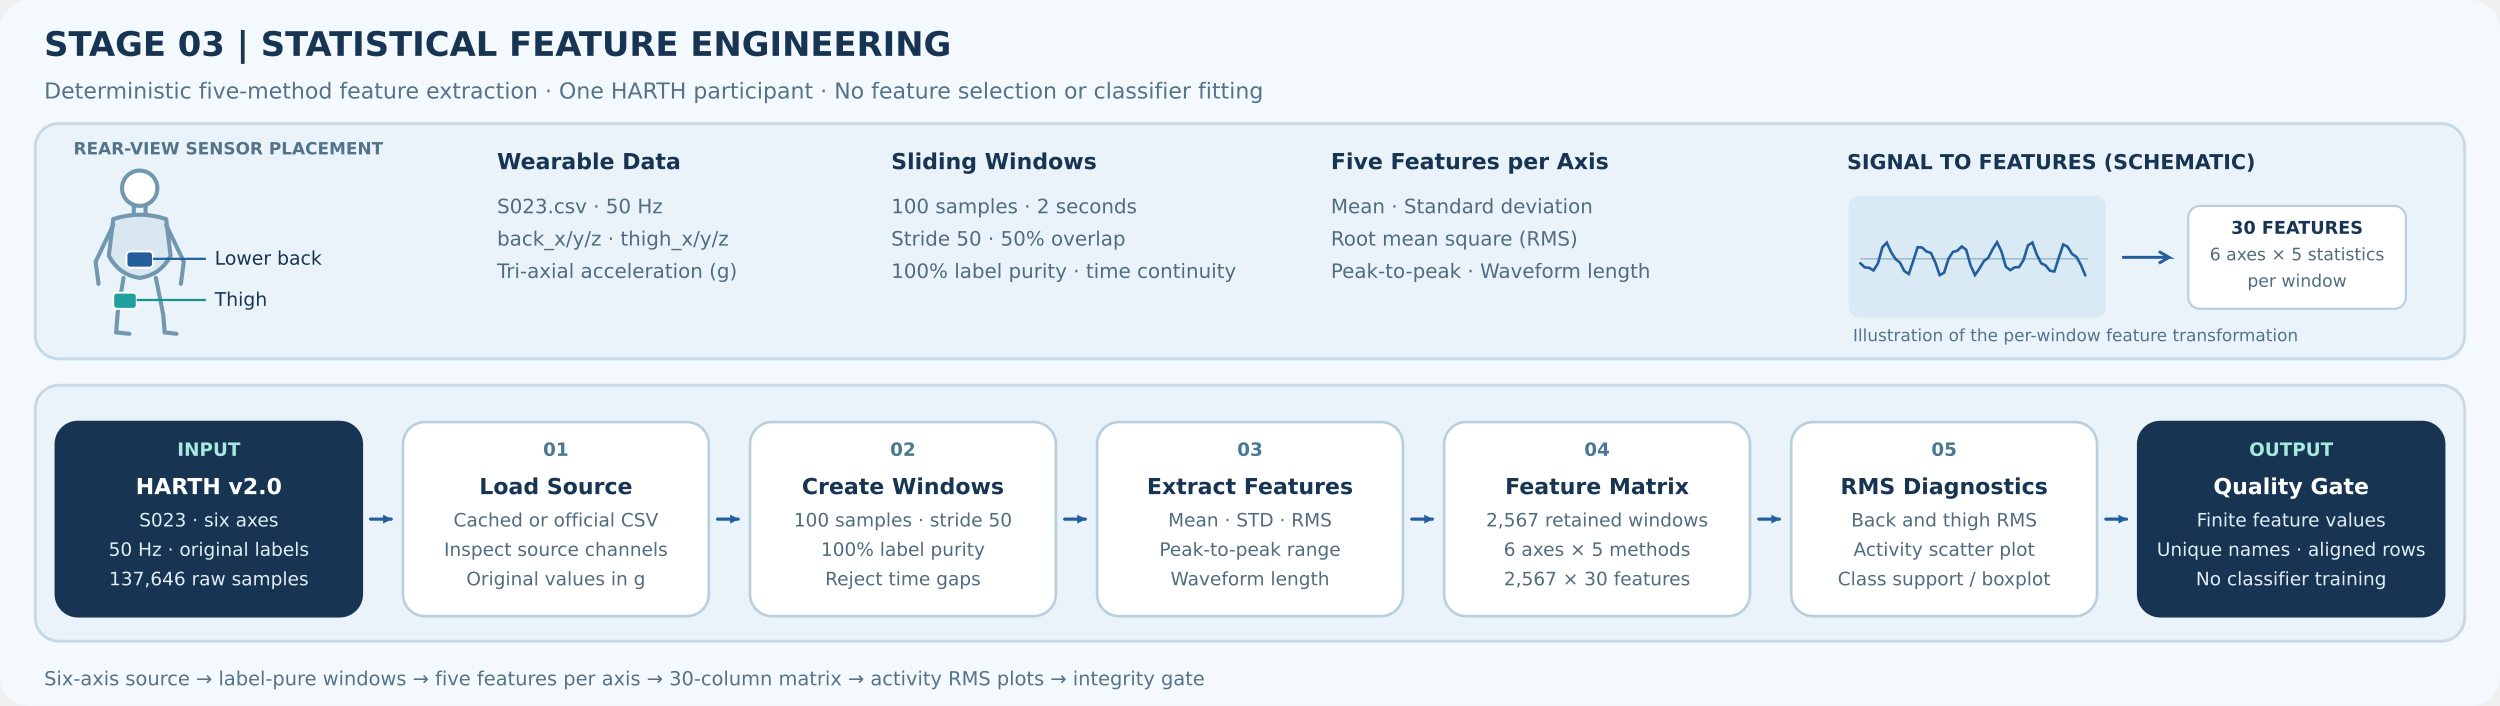
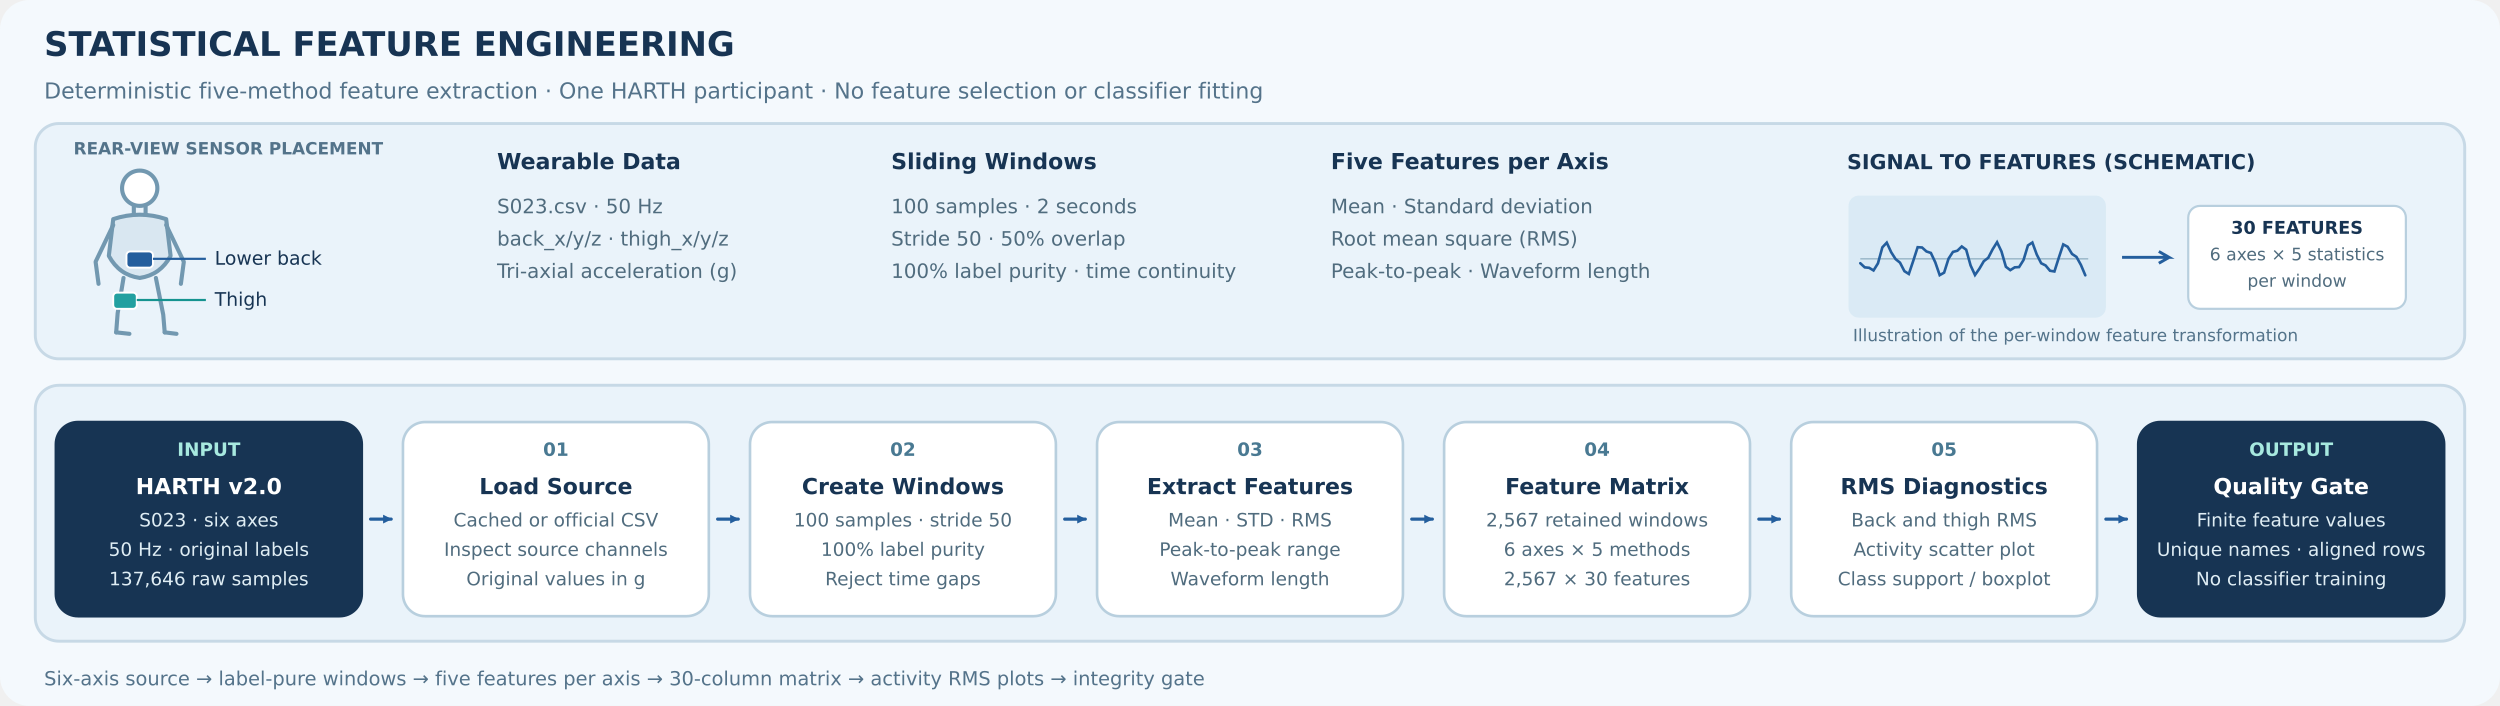
<svg xmlns="http://www.w3.org/2000/svg" width="1700" height="480" viewBox="0 0 1700 480" role="img" aria-labelledby="title desc">
  <defs>
    <marker id="small-arrow" markerUnits="userSpaceOnUse" markerWidth="6" markerHeight="6" refX="5.5" refY="3" orient="auto">
      <path d="M0 0 L6 3 L0 6 Z" fill="#245E9D" />
    </marker>
  </defs>
  <rect width="1700" height="480" rx="20" fill="#F4F9FD" />
  <g font-family="DejaVu Sans, Arial, sans-serif">
-     <text x="30" y="38" font-size="23" font-weight="700" fill="#173453">STAGE 03 | STATISTICAL FEATURE ENGINEERING</text>
+     <text x="30" y="38" font-size="23" font-weight="700" fill="#173453">STATISTICAL FEATURE ENGINEERING</text>
    <text x="30" y="67" font-size="15" fill="#54738A">Deterministic five-method feature extraction · One HARTH participant · No feature selection or classifier fitting</text>
    <rect x="24" y="84" width="1652" height="160" rx="16" fill="#EAF3FA" stroke="#C7D9E6" stroke-width="2" />
    <rect x="24" y="262" width="1652" height="174" rx="16" fill="#EAF3FA" stroke="#C7D9E6" stroke-width="2" />
    <g aria-label="Rear-view sensor placement: lower back and thigh">
      <text x="50" y="105" font-size="11.5" font-weight="700" fill="#53738A">REAR-VIEW SENSOR PLACEMENT</text>
      <g stroke="#7298B0" stroke-width="2.8" stroke-linecap="round" stroke-linejoin="round">
        <circle cx="95" cy="128" r="12" fill="#FFFFFF" />
        <path d="M91 140 L91 147 M99 140 L99 147" fill="none" />
        <path d="M77 149 Q95 143 113 149 L116 174 Q109 187 95 189 Q81 187 74 174 Z" fill="#D9E7F1" />
        <path d="M77 153 L65 178 L67 193 M113 153 L125 178 L123 193" fill="none" />
        <path d="M84 189 L80 213 L79 226 M106 189 L111 214 L112 226" fill="none" />
        <path d="M79 226 L88 227 M112 226 L120 227" fill="none" />
      </g>
      <rect x="86" y="171" width="18" height="11" rx="2.5" fill="#245E9D" stroke="#FFFFFF" stroke-width="1.3" />
      <rect x="77" y="199" width="16" height="11" rx="2.5" fill="#22A0A0" stroke="#FFFFFF" stroke-width="1.3" />
      <path d="M104 176 H140" stroke="#245E9D" stroke-width="1.5" />
      <text x="146" y="180" font-size="12.8" fill="#173453">Lower back</text>
      <path d="M93 204 H140" stroke="#15938F" stroke-width="1.5" />
      <text x="146" y="208" font-size="12.8" fill="#173453">Thigh</text>
    </g>
    <g>
      <text x="338" y="115" font-size="15" font-weight="700" fill="#173453">Wearable Data</text>
      <text x="338" y="145" font-size="13.5" fill="#506C7E">S023.csv · 50 Hz</text>
      <text x="338" y="167" font-size="13.5" fill="#506C7E">back_x/y/z · thigh_x/y/z</text>
      <text x="338" y="189" font-size="13.5" fill="#506C7E">Tri-axial acceleration (g)</text>
    </g>
    <g>
      <text x="606" y="115" font-size="15" font-weight="700" fill="#173453">Sliding Windows</text>
      <text x="606" y="145" font-size="13.5" fill="#506C7E">100 samples · 2 seconds</text>
      <text x="606" y="167" font-size="13.5" fill="#506C7E">Stride 50 · 50% overlap</text>
      <text x="606" y="189" font-size="13.5" fill="#506C7E">100% label purity · time continuity</text>
    </g>
    <g>
      <text x="905" y="115" font-size="15" font-weight="700" fill="#173453">Five Features per Axis</text>
      <text x="905" y="145" font-size="13.5" fill="#506C7E">Mean · Standard deviation</text>
      <text x="905" y="167" font-size="13.5" fill="#506C7E">Root mean square (RMS)</text>
      <text x="905" y="189" font-size="13.5" fill="#506C7E">Peak-to-peak · Waveform length</text>
    </g>
    <g aria-label="Illustrative feature extraction, not an observed signal">
      <text x="1256" y="115" font-size="14" font-weight="700" fill="#173453">SIGNAL TO FEATURES (SCHEMATIC)</text>
      <rect x="1257" y="133" width="175" height="83" rx="7" fill="#D4E7F3" opacity="0.75" />
      <line x1="1265" y1="176" x2="1420" y2="176" stroke="#99B7C8" stroke-width="1" />
      <path d="M1265.0 179.0 L1268.0 181.8 L1271.0 182.1 L1274.0 183.9 L1277.0 179.1 L1280.0 168.2 L1283.0 165.0 L1286.0 171.5 L1289.0 176.2 L1292.0 178.6 L1295.0 184.4 L1298.0 186.3 L1301.0 177.4 L1304.0 168.1 L1307.0 168.3 L1310.0 171.0 L1313.0 172.0 L1316.0 178.4 L1319.0 187.1 L1322.0 185.4 L1325.0 175.9 L1328.0 171.3 L1331.0 170.5 L1334.0 167.6 L1337.0 169.8 L1340.0 180.5 L1343.0 187.0 L1346.0 182.7 L1349.0 177.6 L1352.0 175.3 L1355.0 169.5 L1358.0 164.7 L1361.0 171.0 L1364.0 181.4 L1367.0 183.7 L1370.0 181.8 L1373.0 181.6 L1376.0 176.8 L1379.0 166.9 L1382.0 164.9 L1385.0 173.1 L1388.0 179.0 L1391.0 180.5 L1394.0 184.1 L1397.0 184.6 L1400.0 175.2 L1403.0 166.2 L1406.0 167.8 L1409.0 172.7 L1412.0 174.7 L1415.0 180.1 L1418.0 187.2" fill="none" stroke="#245E9D" stroke-width="1.8" stroke-linecap="round" />
      <path d="M1443 175 H1475 L1468 171 M1475 175 L1468 179" fill="none" stroke="#245E9D" stroke-width="2" />
      <rect x="1488" y="140" width="148" height="70" rx="8" fill="#FFFFFF" stroke="#B8CFDE" stroke-width="1.5" />
      <text x="1562" y="159" text-anchor="middle" font-size="12" font-weight="700" fill="#173453">30 FEATURES</text>
      <text x="1562" y="177" text-anchor="middle" font-size="11.7" fill="#506C7E">6 axes × 5 statistics</text>
      <text x="1562" y="195" text-anchor="middle" font-size="11.7" fill="#506C7E">per window</text>
      <text x="1260" y="232" font-size="11.5" fill="#53738A">Illustration of the per-window feature transformation</text>
    </g>
    <g aria-label="Six uniform compact workflow arrows">
      <path d="M252 353 H266" fill="none" stroke="#245E9D" stroke-width="2.2" stroke-linecap="round" marker-end="url(#small-arrow)" />
      <path d="M488 353 H502" fill="none" stroke="#245E9D" stroke-width="2.2" stroke-linecap="round" marker-end="url(#small-arrow)" />
      <path d="M724 353 H738" fill="none" stroke="#245E9D" stroke-width="2.2" stroke-linecap="round" marker-end="url(#small-arrow)" />
      <path d="M960 353 H974" fill="none" stroke="#245E9D" stroke-width="2.2" stroke-linecap="round" marker-end="url(#small-arrow)" />
      <path d="M1196 353 H1210" fill="none" stroke="#245E9D" stroke-width="2.2" stroke-linecap="round" marker-end="url(#small-arrow)" />
      <path d="M1432 353 H1446" fill="none" stroke="#245E9D" stroke-width="2.2" stroke-linecap="round" marker-end="url(#small-arrow)" />
    </g>
    <g aria-label="Seven sequential processing stages">
      <g class="process-block">
        <rect x="38" y="287" width="208" height="132" rx="15" fill="#173453" stroke="#173453" stroke-width="1.8" />
        <text x="142" y="310" text-anchor="middle" font-size="12.5" font-weight="700" fill="#A7E9DF">INPUT</text>
        <text x="142" y="336" text-anchor="middle" font-size="15" font-weight="700" fill="#FFFFFF">HARTH v2.0</text>
        <text x="142" y="358" text-anchor="middle" font-size="12.6" fill="#DFEDF4">S023 · six axes</text>
        <text x="142" y="378" text-anchor="middle" font-size="12.6" fill="#DFEDF4">50 Hz · original labels</text>
        <text x="142" y="398" text-anchor="middle" font-size="12.6" fill="#DFEDF4">137,646 raw samples</text>
      </g>
      <g class="process-block">
        <rect x="274" y="287" width="208" height="132" rx="15" fill="#FFFFFF" stroke="#B8CFDE" stroke-width="1.8" />
        <text x="378" y="310" text-anchor="middle" font-size="12.5" font-weight="700" fill="#497992">01</text>
        <text x="378" y="336" text-anchor="middle" font-size="15" font-weight="700" fill="#173453">Load Source</text>
        <text x="378" y="358" text-anchor="middle" font-size="12.6" fill="#506C7E">Cached or official CSV</text>
        <text x="378" y="378" text-anchor="middle" font-size="12.6" fill="#506C7E">Inspect source channels</text>
        <text x="378" y="398" text-anchor="middle" font-size="12.6" fill="#506C7E">Original values in g</text>
      </g>
      <g class="process-block">
        <rect x="510" y="287" width="208" height="132" rx="15" fill="#FFFFFF" stroke="#B8CFDE" stroke-width="1.8" />
        <text x="614" y="310" text-anchor="middle" font-size="12.5" font-weight="700" fill="#497992">02</text>
        <text x="614" y="336" text-anchor="middle" font-size="15" font-weight="700" fill="#173453">Create Windows</text>
        <text x="614" y="358" text-anchor="middle" font-size="12.6" fill="#506C7E">100 samples · stride 50</text>
        <text x="614" y="378" text-anchor="middle" font-size="12.6" fill="#506C7E">100% label purity</text>
        <text x="614" y="398" text-anchor="middle" font-size="12.6" fill="#506C7E">Reject time gaps</text>
      </g>
      <g class="process-block">
        <rect x="746" y="287" width="208" height="132" rx="15" fill="#FFFFFF" stroke="#B8CFDE" stroke-width="1.8" />
        <text x="850" y="310" text-anchor="middle" font-size="12.5" font-weight="700" fill="#497992">03</text>
        <text x="850" y="336" text-anchor="middle" font-size="15" font-weight="700" fill="#173453">Extract Features</text>
        <text x="850" y="358" text-anchor="middle" font-size="12.6" fill="#506C7E">Mean · STD · RMS</text>
        <text x="850" y="378" text-anchor="middle" font-size="12.6" fill="#506C7E">Peak-to-peak range</text>
        <text x="850" y="398" text-anchor="middle" font-size="12.6" fill="#506C7E">Waveform length</text>
      </g>
      <g class="process-block">
        <rect x="982" y="287" width="208" height="132" rx="15" fill="#FFFFFF" stroke="#B8CFDE" stroke-width="1.8" />
        <text x="1086" y="310" text-anchor="middle" font-size="12.5" font-weight="700" fill="#497992">04</text>
        <text x="1086" y="336" text-anchor="middle" font-size="15" font-weight="700" fill="#173453">Feature Matrix</text>
        <text x="1086" y="358" text-anchor="middle" font-size="12.6" fill="#506C7E">2,567 retained windows</text>
        <text x="1086" y="378" text-anchor="middle" font-size="12.6" fill="#506C7E">6 axes × 5 methods</text>
        <text x="1086" y="398" text-anchor="middle" font-size="12.6" fill="#506C7E">2,567 × 30 features</text>
      </g>
      <g class="process-block">
        <rect x="1218" y="287" width="208" height="132" rx="15" fill="#FFFFFF" stroke="#B8CFDE" stroke-width="1.8" />
        <text x="1322" y="310" text-anchor="middle" font-size="12.5" font-weight="700" fill="#497992">05</text>
        <text x="1322" y="336" text-anchor="middle" font-size="15" font-weight="700" fill="#173453">RMS Diagnostics</text>
        <text x="1322" y="358" text-anchor="middle" font-size="12.6" fill="#506C7E">Back and thigh RMS</text>
        <text x="1322" y="378" text-anchor="middle" font-size="12.6" fill="#506C7E">Activity scatter plot</text>
        <text x="1322" y="398" text-anchor="middle" font-size="12.6" fill="#506C7E">Class support / boxplot</text>
      </g>
      <g class="process-block">
        <rect x="1454" y="287" width="208" height="132" rx="15" fill="#173453" stroke="#173453" stroke-width="1.8" />
        <text x="1558" y="310" text-anchor="middle" font-size="12.5" font-weight="700" fill="#A7E9DF">OUTPUT</text>
        <text x="1558" y="336" text-anchor="middle" font-size="15" font-weight="700" fill="#FFFFFF">Quality Gate</text>
        <text x="1558" y="358" text-anchor="middle" font-size="12.6" fill="#DFEDF4">Finite feature values</text>
        <text x="1558" y="378" text-anchor="middle" font-size="12.6" fill="#DFEDF4">Unique names · aligned rows</text>
        <text x="1558" y="398" text-anchor="middle" font-size="12.6" fill="#DFEDF4">No classifier training</text>
      </g>
    </g>
    <text x="30" y="466" font-size="13.2" fill="#54738A">Six-axis source → label-pure windows → five features per axis → 30-column matrix → activity RMS plots → integrity gate</text>
  </g>
</svg>
